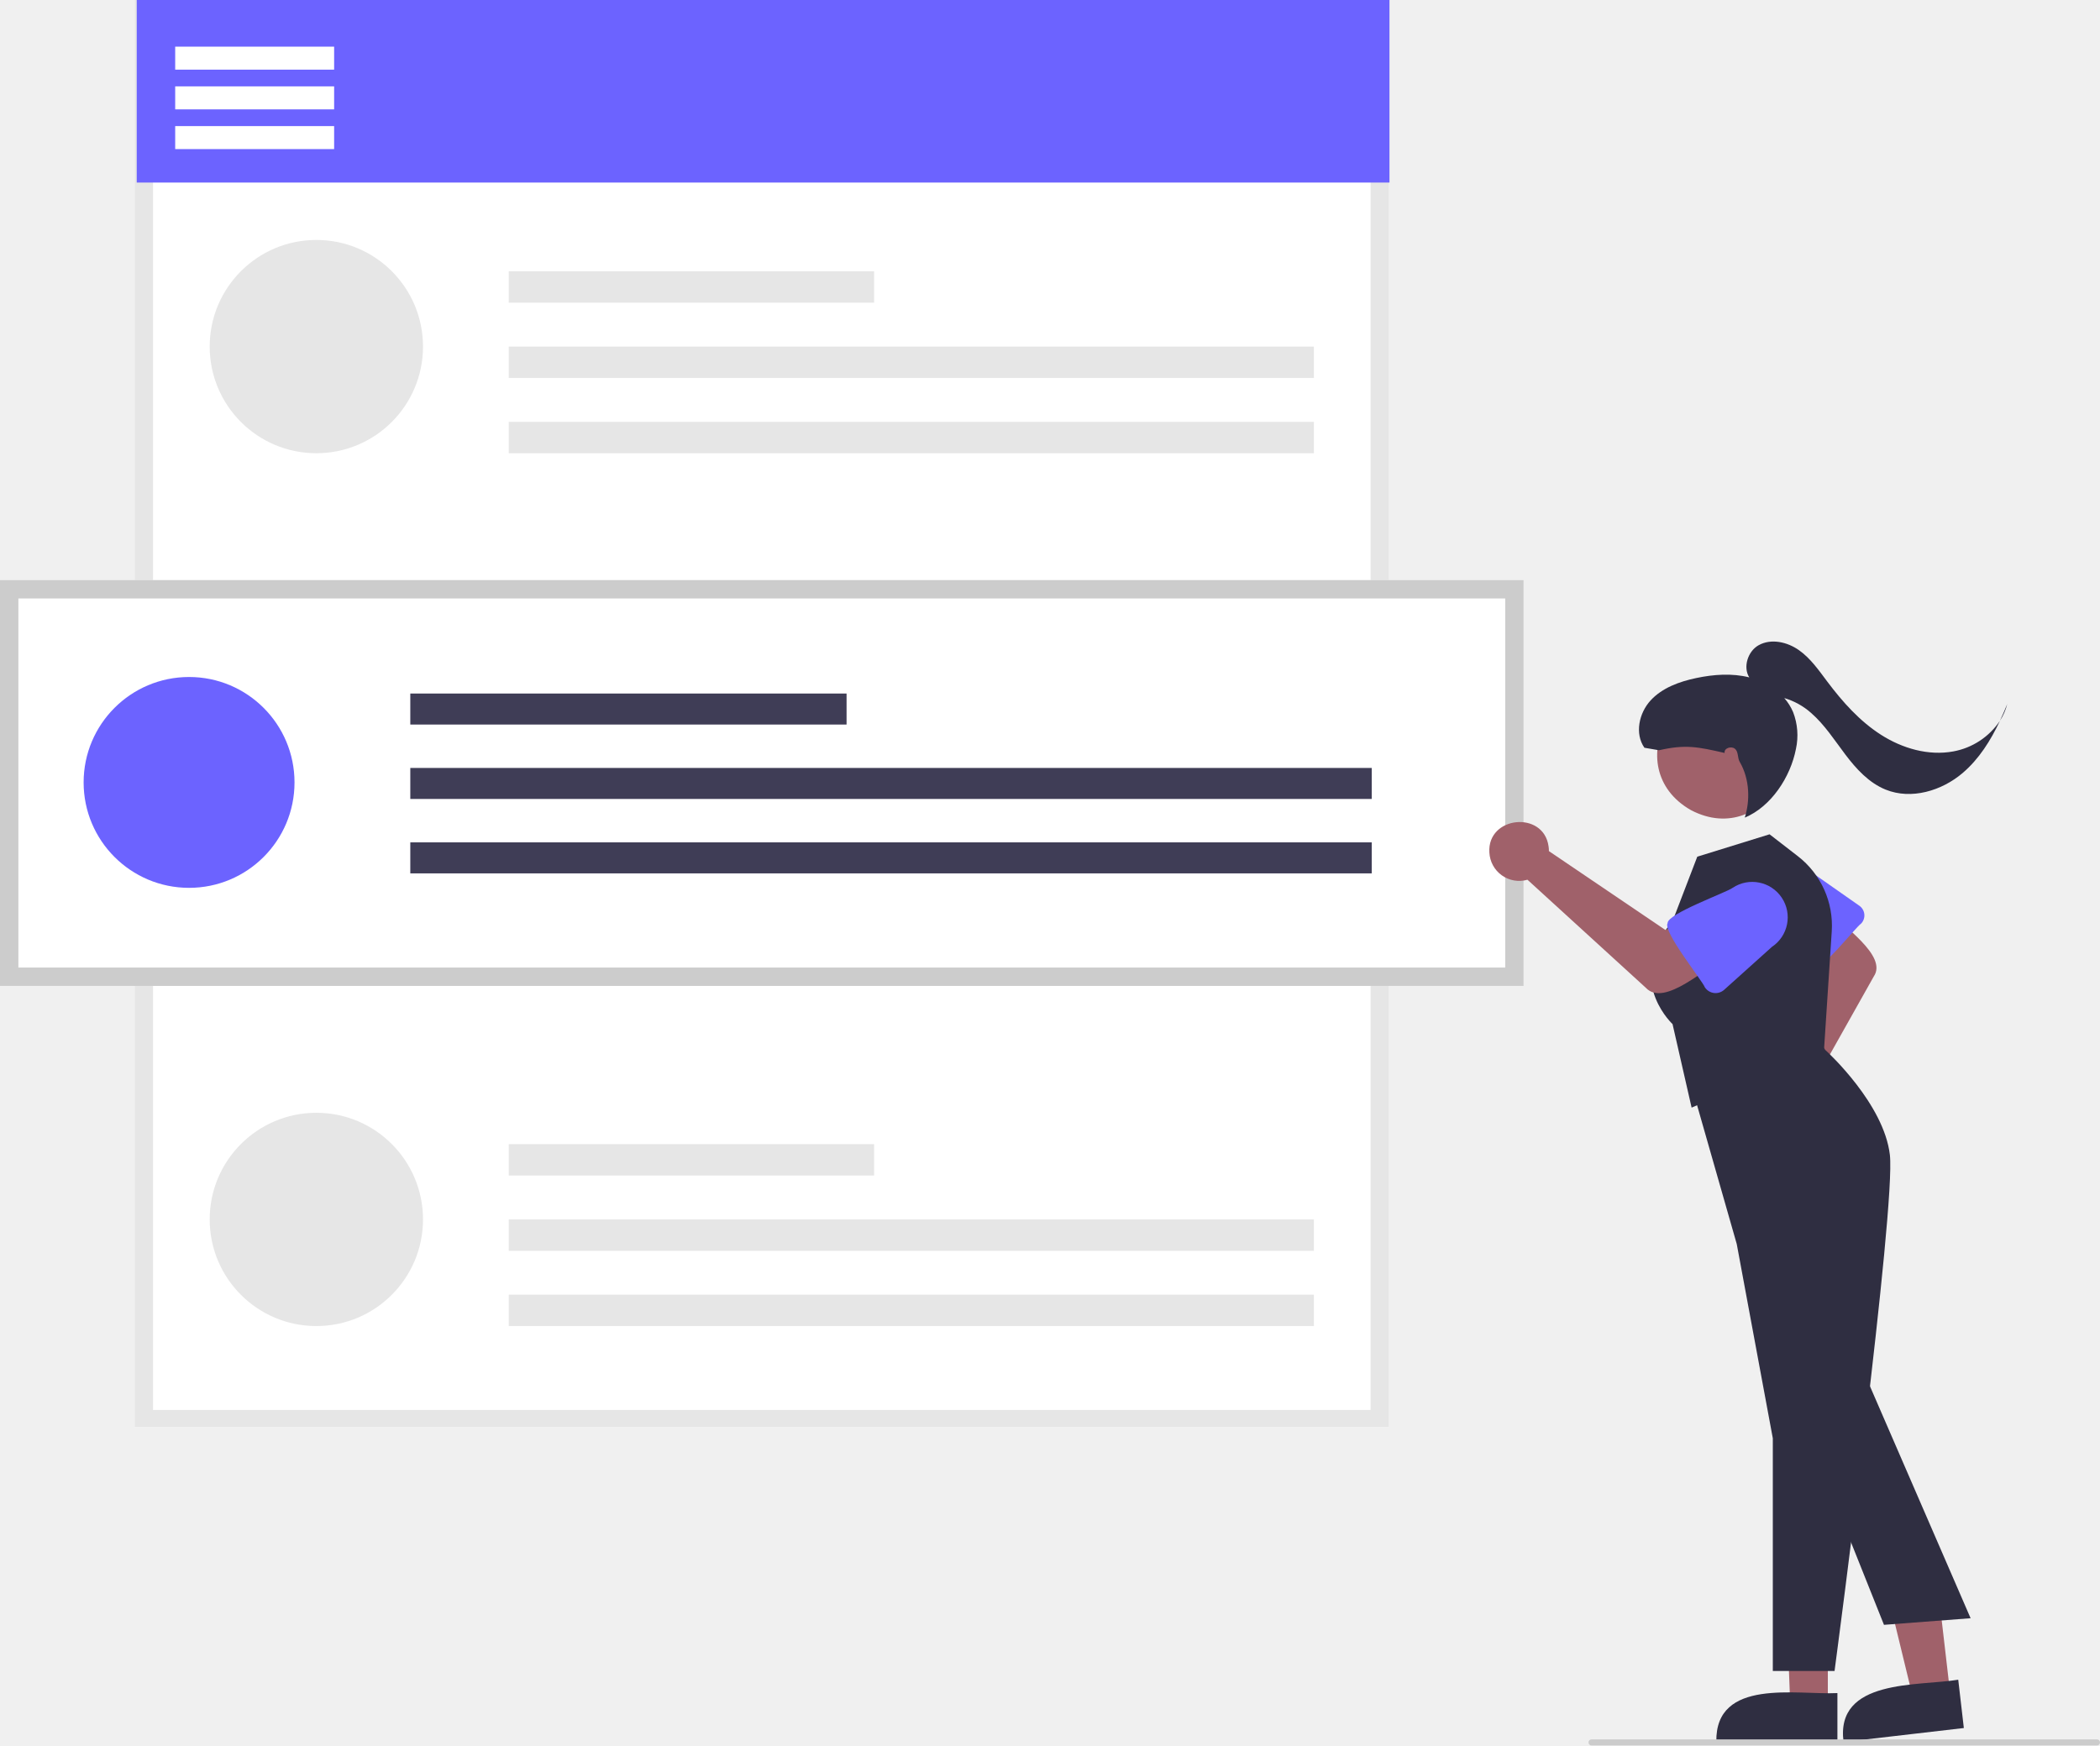
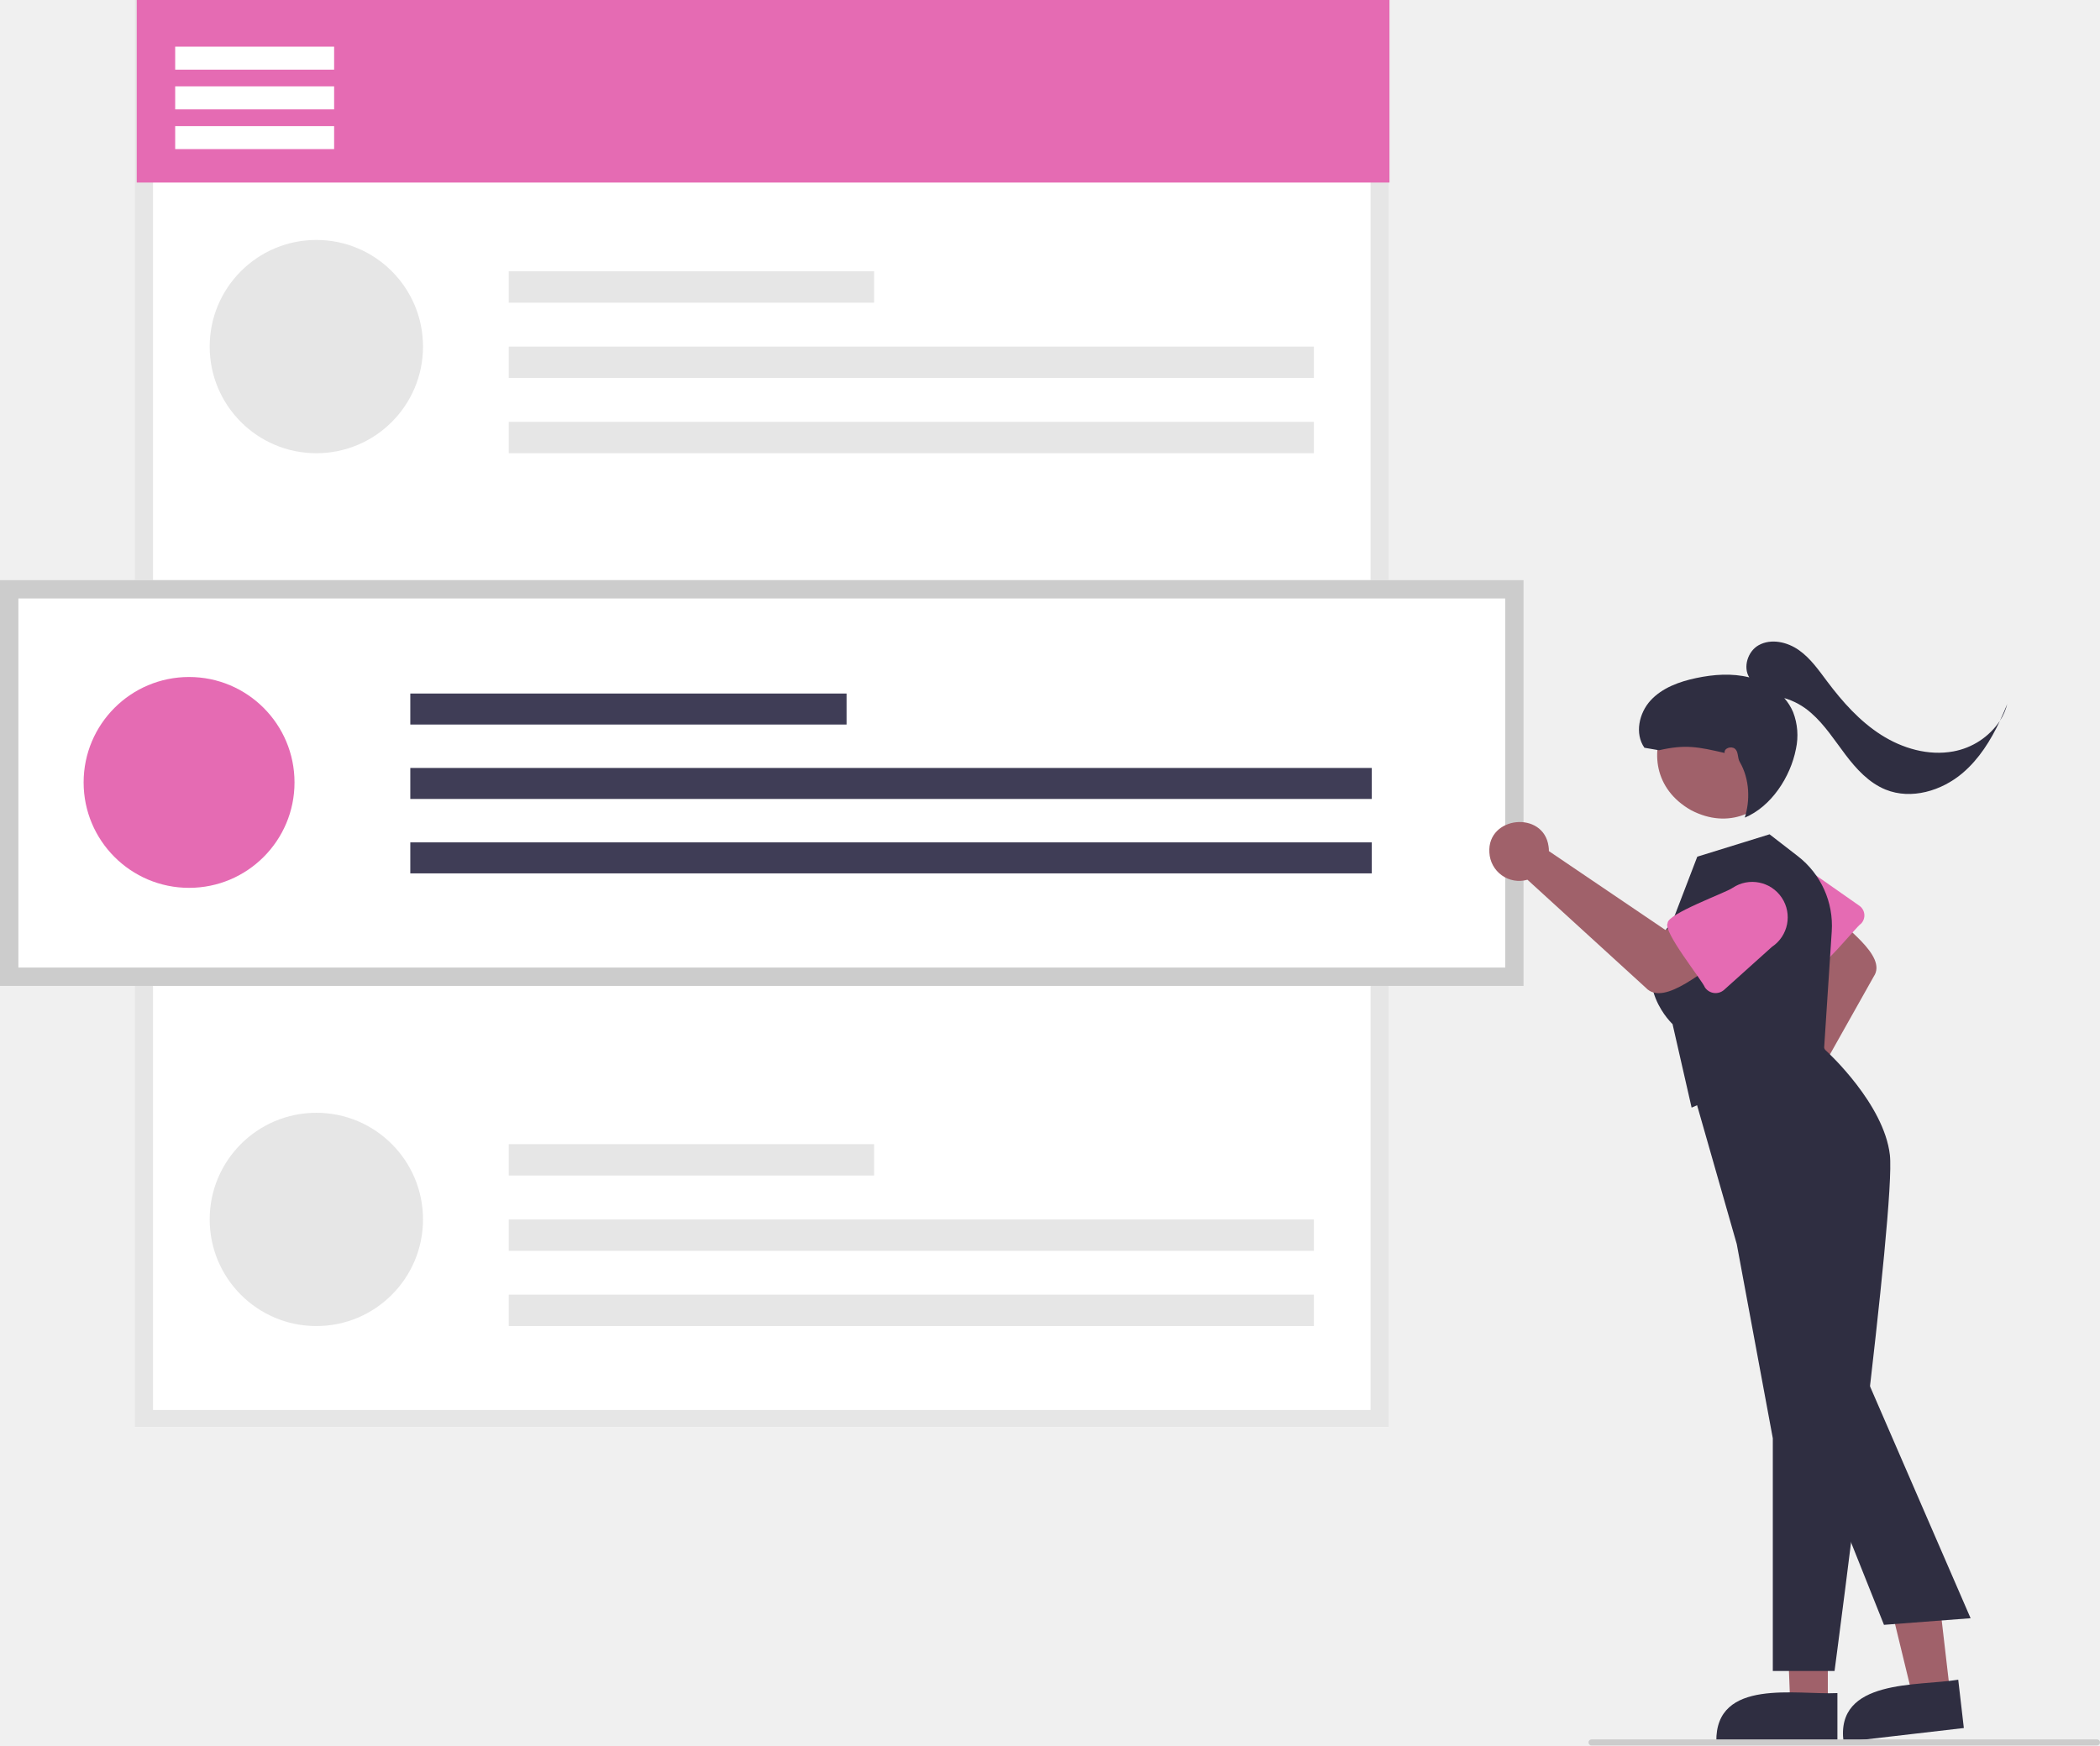
<svg xmlns="http://www.w3.org/2000/svg" width="685.626" height="570" viewBox="0 0 685.626 570" role="img" artist="Katerina Limpitsouni" source="https://undraw.co/">
  <path d="M710.665,631H301.142V165H710.665Z" transform="translate(-257.1872 -165)" fill="#fff" />
  <path d="M710.665,631H301.142V165H710.665ZM307.142,625.435H704.665v-454.869H307.142Z" transform="translate(-257.1872 -165)" fill="#e6e6e6" />
-   <rect x="44.645" width="409" height="59.612" fill="#6c63ff" />
+   <rect x="44.645" width="409" height="59.612" fill="#E56BB3" />
  <circle cx="103.284" cy="113.18" r="34.822" fill="#e6e6e6" />
  <rect x="166.1" y="88.6" width="119.281" height="10.242" fill="#e6e6e6" />
  <rect x="166.1" y="113.18" width="262.871" height="10.242" fill="#e6e6e6" />
  <rect x="166.1" y="137.761" width="262.871" height="10.242" fill="#e6e6e6" />
  <circle cx="103.284" cy="398.21" r="34.822" fill="#e6e6e6" />
  <rect x="166.1" y="373.629" width="119.281" height="10.242" fill="#e6e6e6" />
  <rect x="166.1" y="398.21" width="262.871" height="10.242" fill="#e6e6e6" />
  <rect x="166.1" y="422.79" width="262.871" height="10.242" fill="#e6e6e6" />
  <rect x="57.197" y="15.232" width="51.891" height="7.511" fill="#fff" />
  <rect x="57.197" y="28.204" width="51.891" height="7.511" fill="#fff" />
  <rect x="57.197" y="41.177" width="51.891" height="7.511" fill="#fff" />
  <path d="M754.62,486.958H257.187V354.432H754.62Z" transform="translate(-257.1872 -165)" fill="#fff" />
  <path d="M754.62,486.958H257.187V354.432H754.62Zm-491.433-6H748.62V360.432H263.187Z" transform="translate(-257.1872 -165)" fill="#ccc" />
-   <circle cx="61.729" cy="255.504" r="34.427" fill="#6c63ff" />
+   <circle cx="61.729" cy="255.504" r="34.427" fill="#E56BB3" />
  <rect x="133.959" y="226.477" width="142.435" height="10.126" fill="#3f3d56" />
  <rect x="133.959" y="250.778" width="313.896" height="10.126" fill="#3f3d56" />
  <rect x="133.959" y="275.08" width="313.896" height="10.126" fill="#3f3d56" />
  <path d="M834.197,521.891a8.976,8.976,0,0,1,1.35-.419l15.188-39.462-6.445-7.999,10.801-11.304c3.12,4.592,18.556,14.268,13.859,21.167l-23.572,41.935a8.959,8.959,0,0,1-5.393,12.996C829.463,541.96,823.959,525.77,834.197,521.891Z" transform="translate(-257.1872 -165)" fill="#a0616a" />
-   <path d="M848.571,481.842c-2.724.786-13.015-15.215-14.734-16.607a10.656,10.656,0,0,1,14.602-15.523l15.827,11.078a3.861,3.861,0,0,1,.586,5.78C862.959,467.858,851.261,482.824,848.571,481.842Z" transform="translate(-257.1872 -165)" fill="#6c63ff" />
+   <path d="M848.571,481.842c-2.724.786-13.015-15.215-14.734-16.607a10.656,10.656,0,0,1,14.602-15.523l15.827,11.078a3.861,3.861,0,0,1,.586,5.78C862.959,467.858,851.261,482.824,848.571,481.842Z" transform="translate(-257.1872 -165)" fill="#E56BB3" />
  <polygon points="596.767 556.889 584.507 556.888 582.675 509.6 596.769 509.601 596.767 556.889" fill="#a0616a" />
  <path d="M857.081,733.773,817.55,733.771c-.37-20.924,26.371-15.219,39.531-15.885Z" transform="translate(-257.1872 -165)" fill="#2f2e41" />
  <polygon points="636.696 552.853 624.518 554.265 613.274 507.965 631.248 505.88 636.696 552.853" fill="#a0616a" />
  <path d="M898.359,729.297l-39.267,4.555c-2.78-20.742,24.441-18.158,37.437-20.336Z" transform="translate(-257.1872 -165)" fill="#2f2e41" />
  <path d="M856.148,710.663H835.989v-75.98l-11.771-63.429-16.104-56.357,37.778-18.378,7.203,11.319c1.114,1.016,19.164,17.717,21.111,34.267,1.984,16.868-17.184,161.956-18.001,168.124Z" transform="translate(-257.1872 -165)" fill="#2f2e41" />
  <path d="M809.479,526.701l-6.224-27.279c-1.459-1.404-15.273-15.563.017-33.659l8.057-21.006,23.603-7.312,9.229,7.145a28.665,28.665,0,0,1,11.07,24.565l-2.52,38.594Z" transform="translate(-257.1872 -165)" fill="#2f2e41" />
  <path d="M829.689,392.198c24.323,13.841,4.355,50.36-20.421,37.356C784.945,415.713,804.913,379.194,829.689,392.198Z" transform="translate(-257.1872 -165)" fill="#a0616a" />
  <path d="M762.779,441.404a9.753,9.753,0,0,1,.112,1.532L800.941,468.707l10.052-4.859,9.316,14.211c-5.628,2.175-19.663,16.143-25.813,9.475l-38.611-35.254a9.738,9.738,0,0,1-12.435-8.902C742.693,431.463,761.186,429.612,762.779,441.404Z" transform="translate(-257.1872 -165)" fill="#a0616a" />
-   <path d="M801.652,466.457c-.163-3.077,19.305-10.043,21.2-11.522a11.581,11.581,0,0,1,12.849,19.272L820.085,488.243a4.196,4.196,0,0,1-6.264-.798C812.924,485.125,799.951,469.064,801.652,466.457Z" transform="translate(-257.1872 -165)" fill="#6c63ff" />
+   <path d="M801.652,466.457c-.163-3.077,19.305-10.043,21.2-11.522a11.581,11.581,0,0,1,12.849,19.272L820.085,488.243a4.196,4.196,0,0,1-6.264-.798C812.924,485.125,799.951,469.064,801.652,466.457Z" transform="translate(-257.1872 -165)" fill="#E56BB3" />
  <path d="M872.284,695.599l-25.016-62.664,16.666-23.958,36.636,84.467Z" transform="translate(-257.1872 -165)" fill="#2f2e41" />
  <path d="M941.813,735h-165a1,1,0,0,1,0-2h165a1,1,0,0,1,0,2Z" transform="translate(-257.1872 -165)" fill="#ccc" />
  <path d="M894.912,410.381c-8.125,1.499-16.627-.979-23.59-5.428-6.962-4.449-12.557-10.737-17.521-17.342-2.795-3.718-5.498-7.64-9.302-10.316s-9.067-3.863-13.131-1.6c-3.583,1.995-5.162,7.23-3.059,10.508-5.644-1.415-11.629-.989-17.333.218-5.495,1.163-11.079,3.169-14.882,7.302-3.803,4.134-5.241,10.85-2.028,15.456L798.832,410c8.706-1.986,12.728-1.104,21.433.882-.294-1.54,2.123-2.359,3.346-1.378s.783,2.933,1.572,4.287c3.364,5.768,3.368,12.847,1.649,18.209,8.625-3.582,14.946-13.278,16.713-22.449a20.946,20.946,0,0,0-.926-12.002,17.042,17.042,0,0,0-2.888-4.591,22.847,22.847,0,0,1,8.736,4.838c4.441,3.863,7.652,8.904,11.202,13.599,3.55,4.694,7.695,9.243,13.149,11.453,8.364,3.389,18.298.425,25.165-5.432,5.358-4.57,9.145-10.628,12.161-17.043A23.347,23.347,0,0,1,894.912,410.381Z" transform="translate(-257.1872 -165)" fill="#2f2e41" />
  <path d="M910.145,400.374a18.425,18.425,0,0,0,2.384-5.476C911.786,396.735,910.994,398.568,910.145,400.374Z" transform="translate(-257.1872 -165)" fill="#2f2e41" />
</svg>
